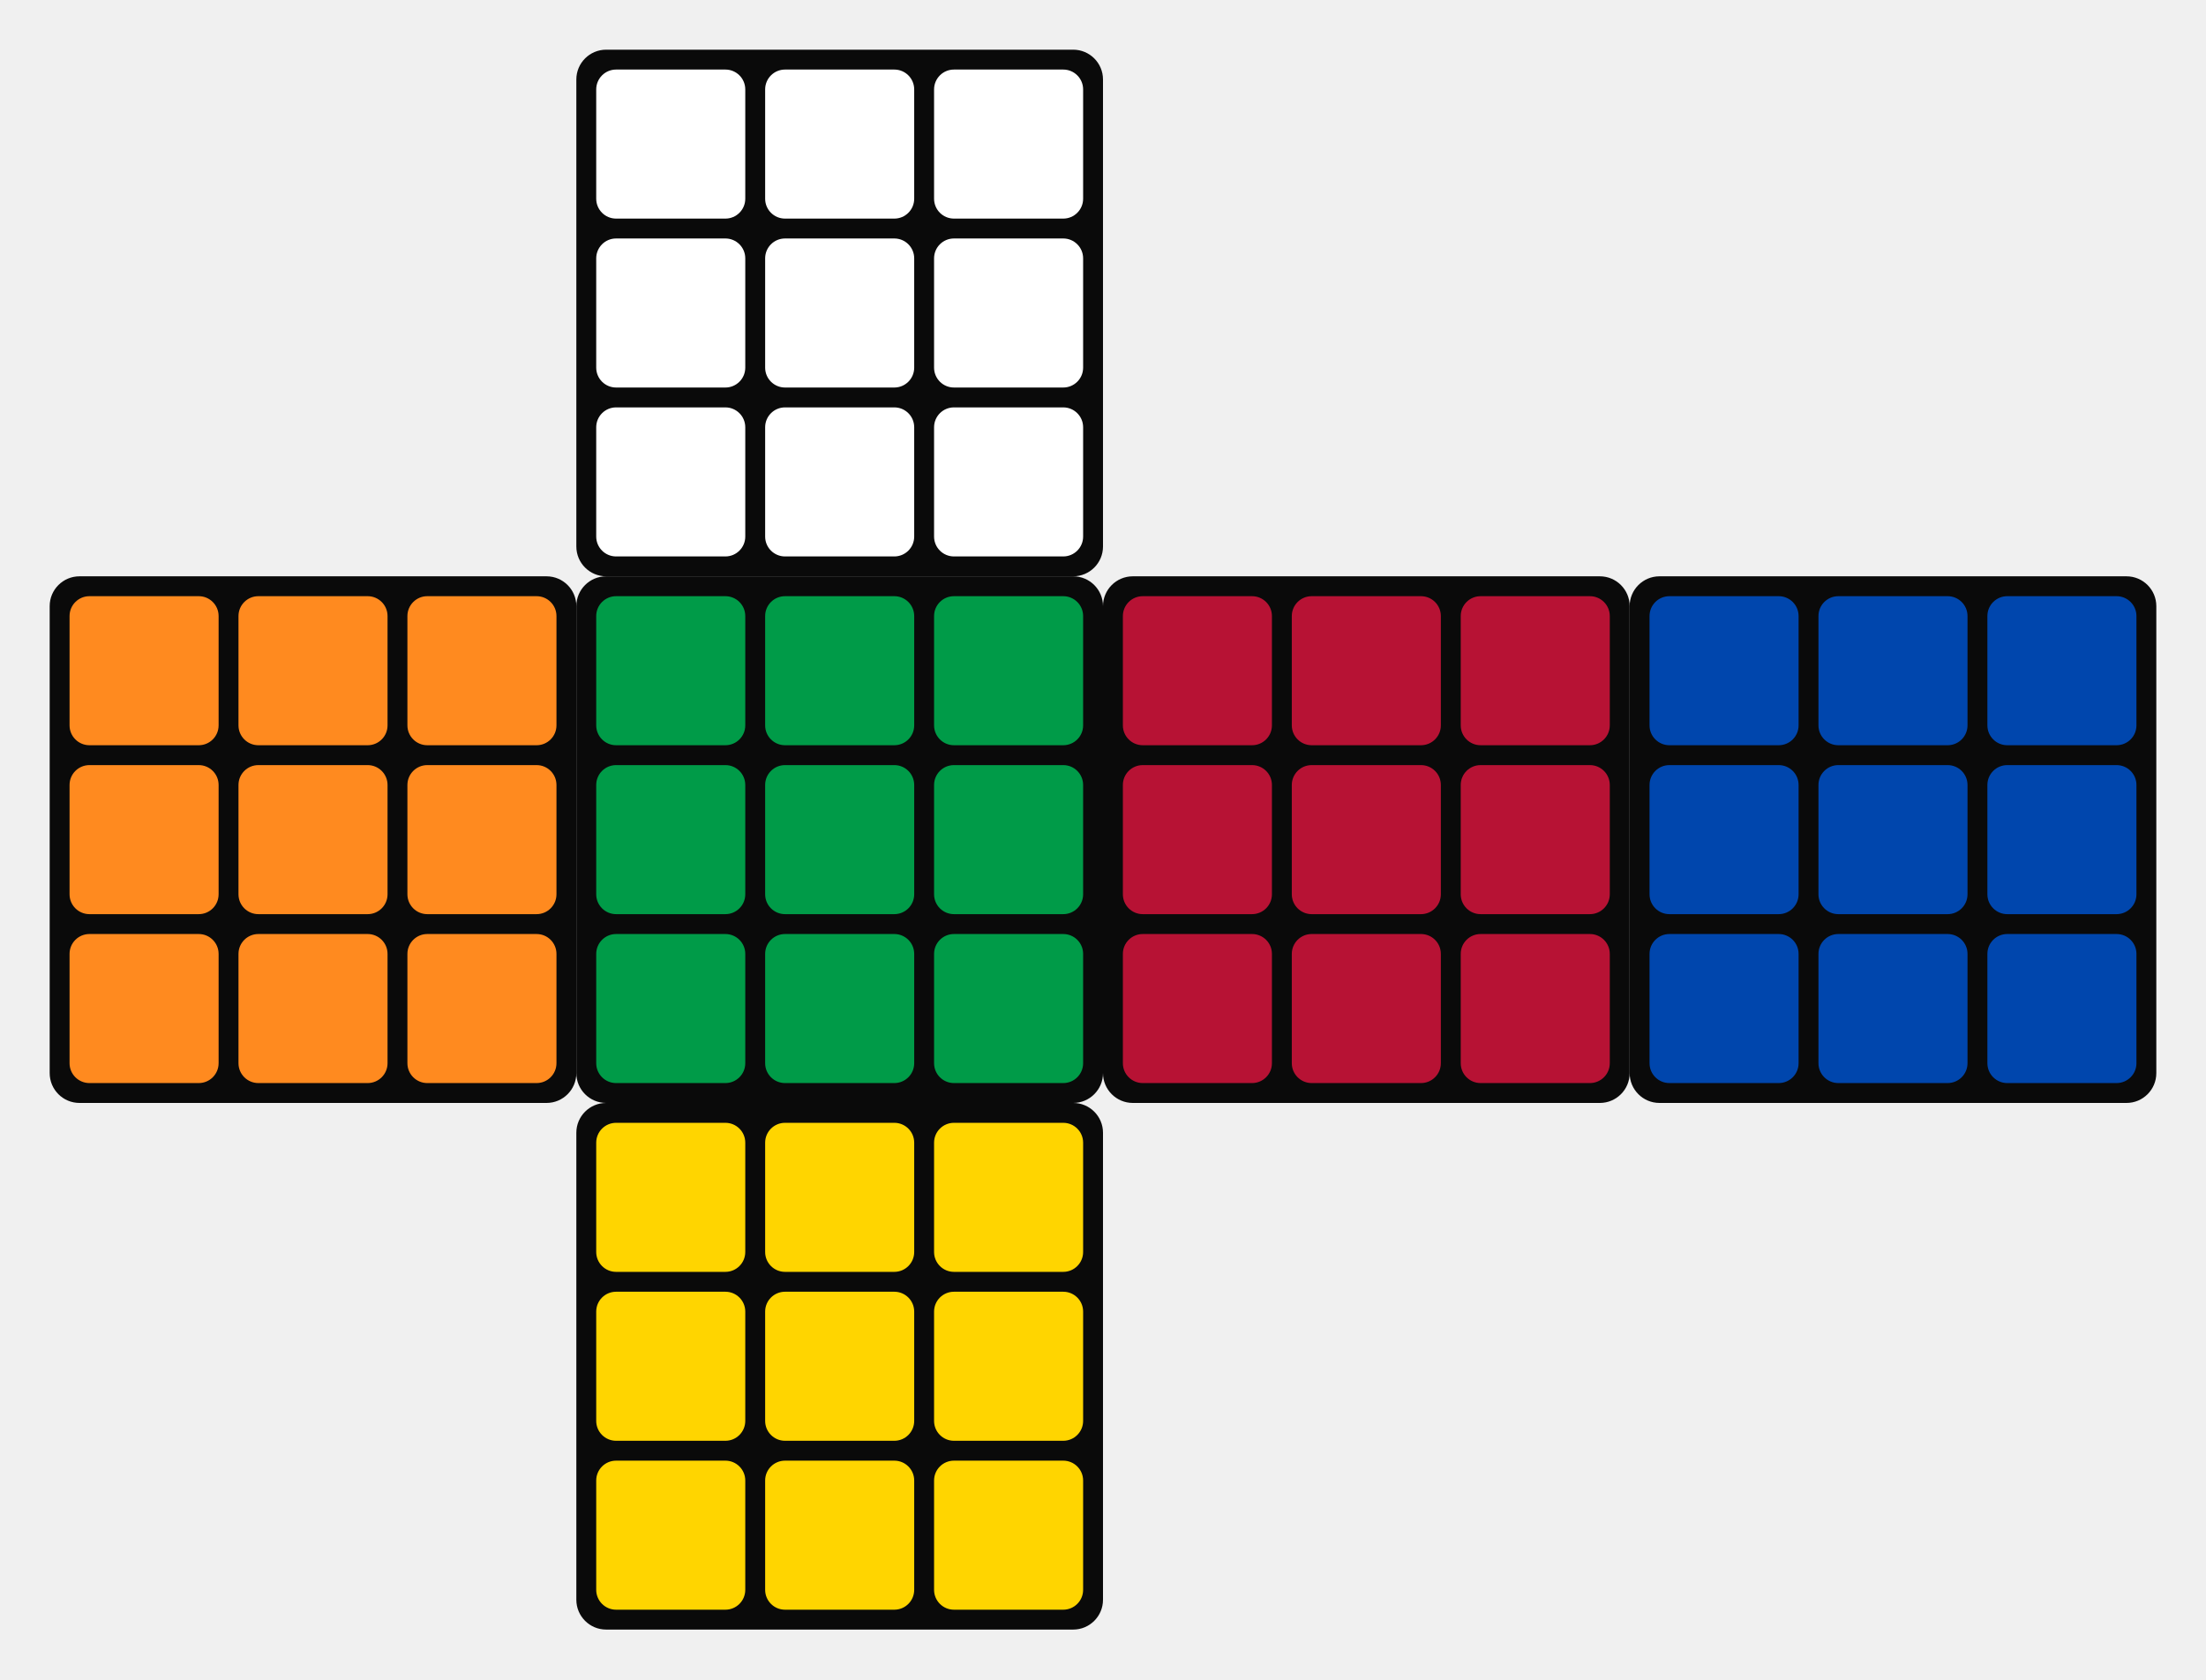
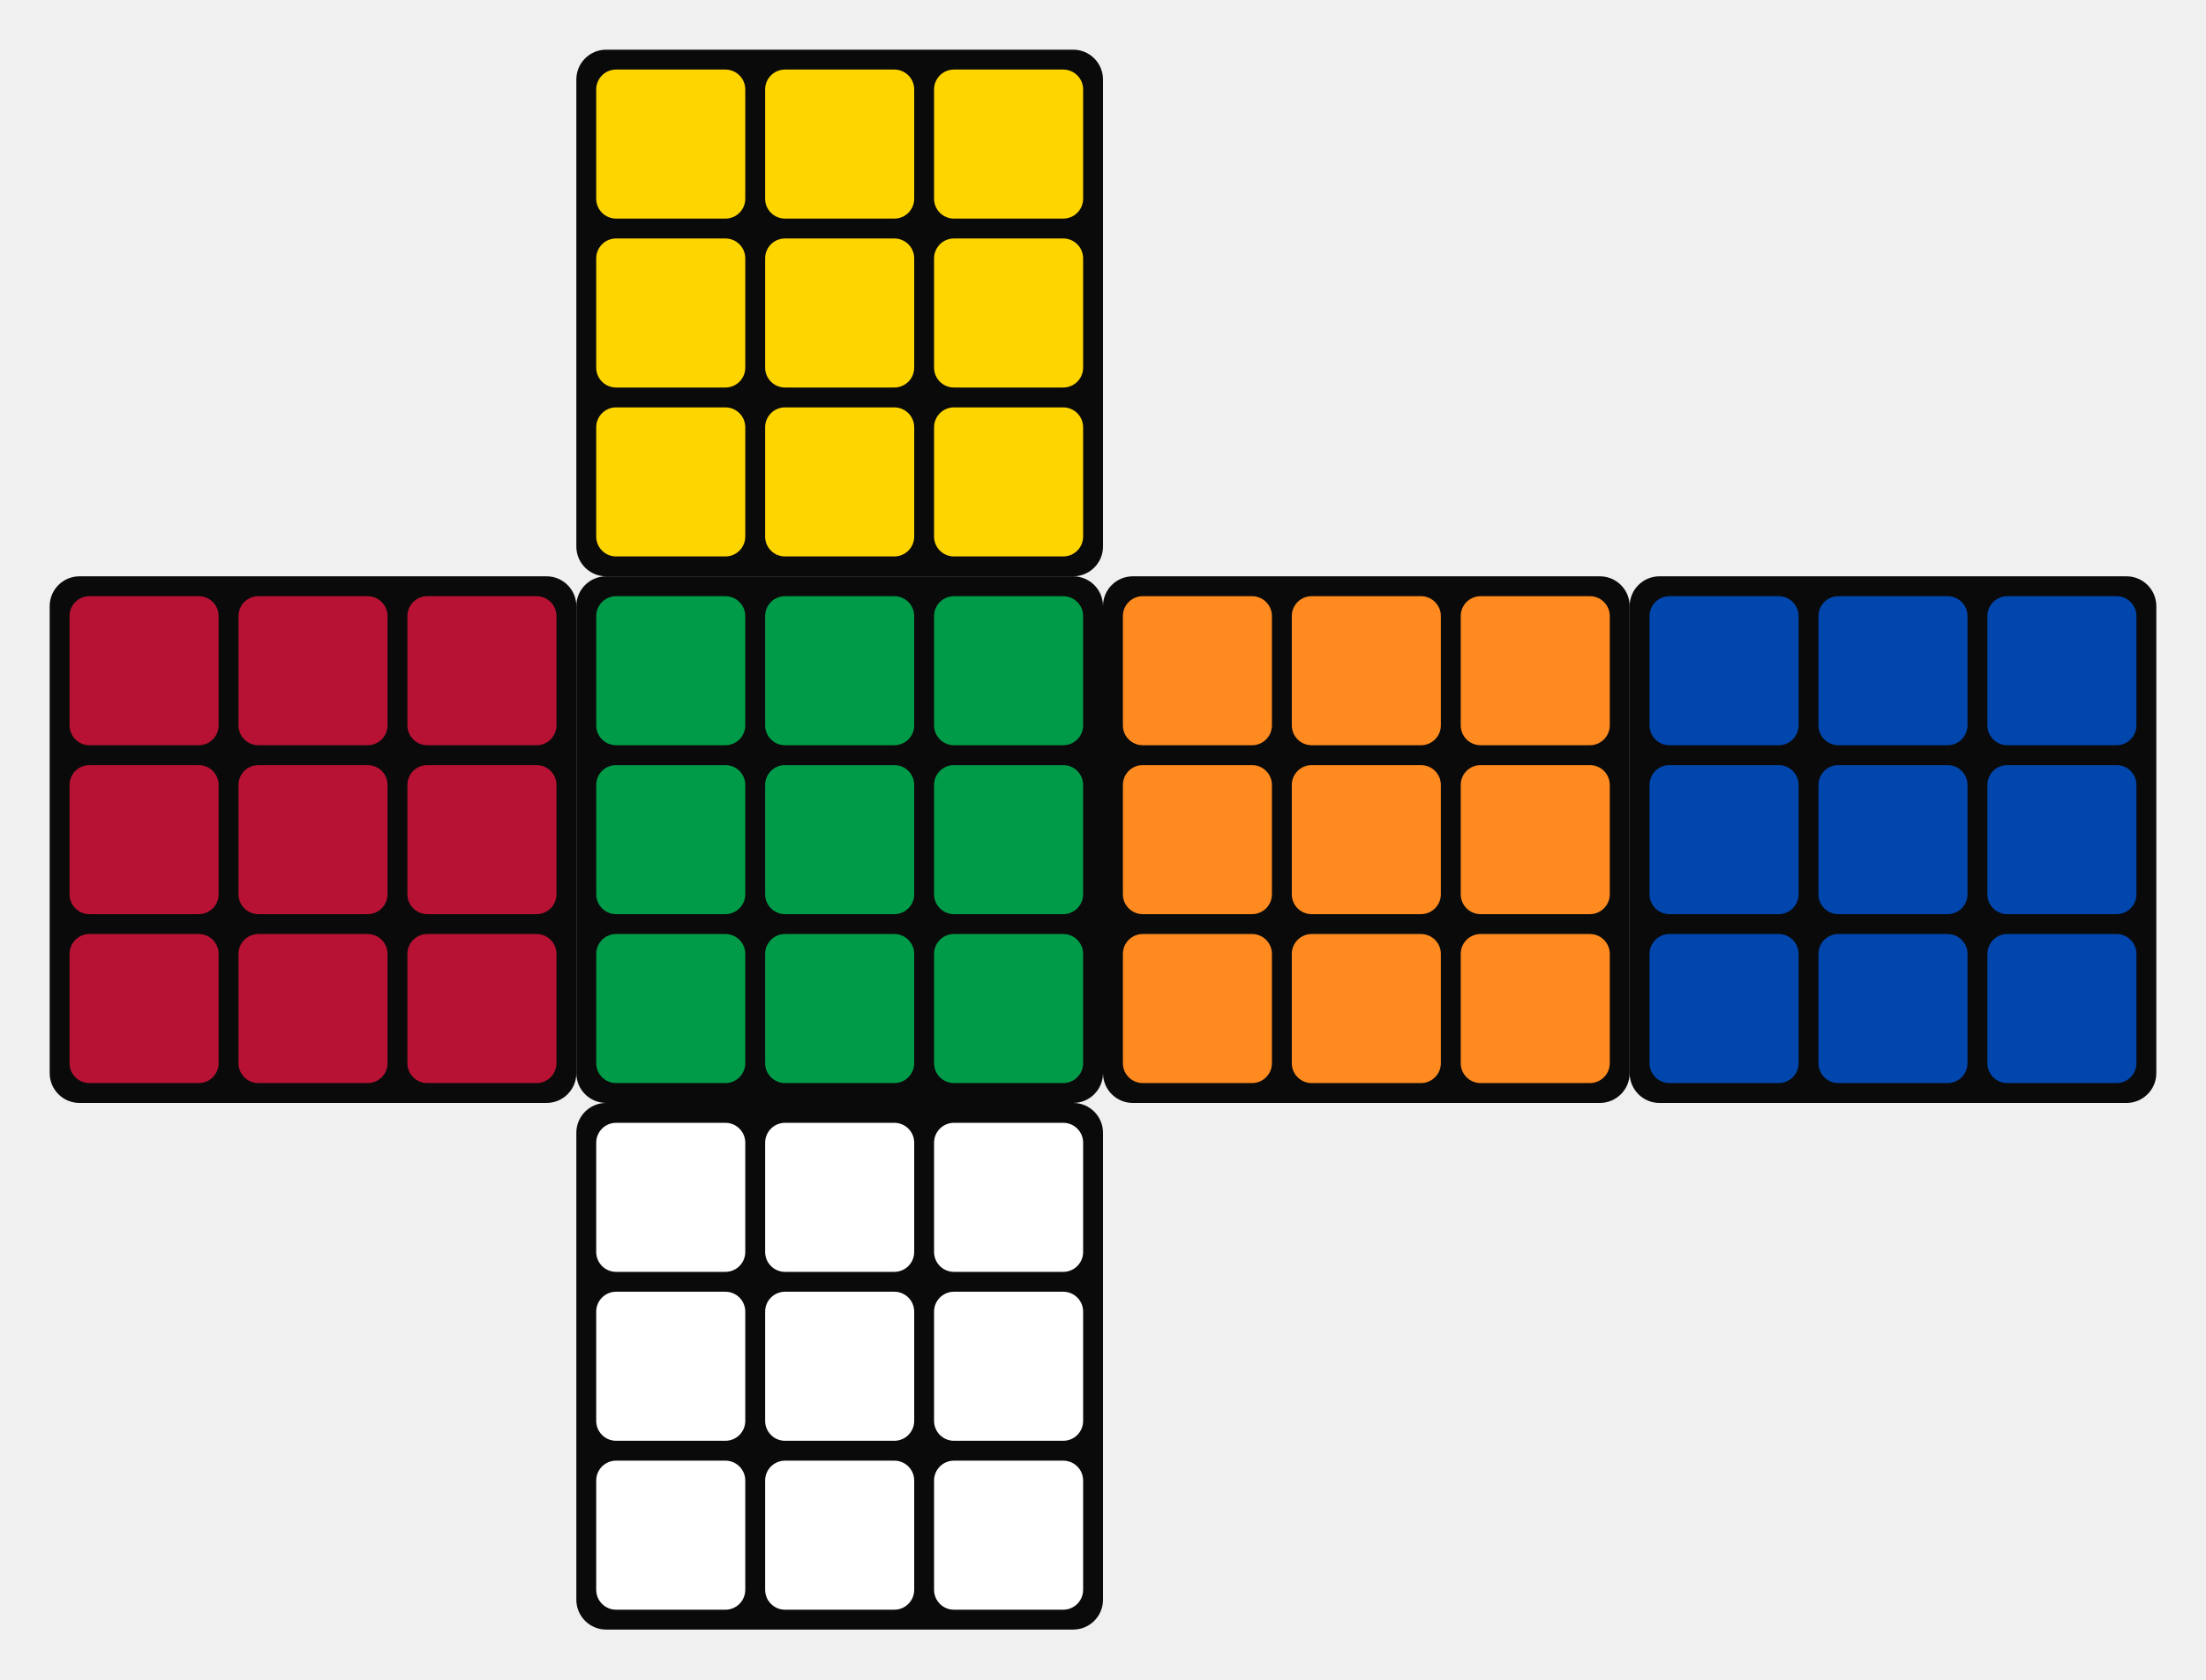
<svg xmlns="http://www.w3.org/2000/svg" width="444" height="338" viewBox="0 0 444 338" role="img" aria-label="Cubo de Rubik resuelto (desplegado)">
  <rect x="116" y="10" width="106" height="106" rx="6" fill="#0a0a0a" />
-   <rect x="120" y="14" width="30" height="30" rx="4" fill="#ffffff" />
-   <rect x="154" y="14" width="30" height="30" rx="4" fill="#ffffff" />
-   <rect x="188" y="14" width="30" height="30" rx="4" fill="#ffffff" />
-   <rect x="120" y="48" width="30" height="30" rx="4" fill="#ffffff" />
-   <rect x="154" y="48" width="30" height="30" rx="4" fill="#ffffff" />
-   <rect x="188" y="48" width="30" height="30" rx="4" fill="#ffffff" />
-   <rect x="120" y="82" width="30" height="30" rx="4" fill="#ffffff" />
-   <rect x="154" y="82" width="30" height="30" rx="4" fill="#ffffff" />
-   <rect x="188" y="82" width="30" height="30" rx="4" fill="#ffffff" />
+   <rect x="120" y="14" width="30" height="30" rx="4" fill="#ffd500" />
+   <rect x="154" y="14" width="30" height="30" rx="4" fill="#ffd500" />
+   <rect x="188" y="14" width="30" height="30" rx="4" fill="#ffd500" />
+   <rect x="120" y="48" width="30" height="30" rx="4" fill="#ffd500" />
+   <rect x="154" y="48" width="30" height="30" rx="4" fill="#ffd500" />
+   <rect x="188" y="48" width="30" height="30" rx="4" fill="#ffd500" />
+   <rect x="120" y="82" width="30" height="30" rx="4" fill="#ffd500" />
+   <rect x="154" y="82" width="30" height="30" rx="4" fill="#ffd500" />
+   <rect x="188" y="82" width="30" height="30" rx="4" fill="#ffd500" />
  <rect x="10" y="116" width="106" height="106" rx="6" fill="#0a0a0a" />
-   <rect x="14" y="120" width="30" height="30" rx="4" fill="#ff8a1f" />
-   <rect x="48" y="120" width="30" height="30" rx="4" fill="#ff8a1f" />
-   <rect x="82" y="120" width="30" height="30" rx="4" fill="#ff8a1f" />
-   <rect x="14" y="154" width="30" height="30" rx="4" fill="#ff8a1f" />
-   <rect x="48" y="154" width="30" height="30" rx="4" fill="#ff8a1f" />
-   <rect x="82" y="154" width="30" height="30" rx="4" fill="#ff8a1f" />
-   <rect x="14" y="188" width="30" height="30" rx="4" fill="#ff8a1f" />
-   <rect x="48" y="188" width="30" height="30" rx="4" fill="#ff8a1f" />
-   <rect x="82" y="188" width="30" height="30" rx="4" fill="#ff8a1f" />
+   <rect x="14" y="120" width="30" height="30" rx="4" fill="#b71234" />
+   <rect x="48" y="120" width="30" height="30" rx="4" fill="#b71234" />
+   <rect x="82" y="120" width="30" height="30" rx="4" fill="#b71234" />
+   <rect x="14" y="154" width="30" height="30" rx="4" fill="#b71234" />
+   <rect x="48" y="154" width="30" height="30" rx="4" fill="#b71234" />
+   <rect x="82" y="154" width="30" height="30" rx="4" fill="#b71234" />
+   <rect x="14" y="188" width="30" height="30" rx="4" fill="#b71234" />
+   <rect x="48" y="188" width="30" height="30" rx="4" fill="#b71234" />
+   <rect x="82" y="188" width="30" height="30" rx="4" fill="#b71234" />
  <rect x="116" y="116" width="106" height="106" rx="6" fill="#0a0a0a" />
  <rect x="120" y="120" width="30" height="30" rx="4" fill="#009b48" />
  <rect x="154" y="120" width="30" height="30" rx="4" fill="#009b48" />
  <rect x="188" y="120" width="30" height="30" rx="4" fill="#009b48" />
  <rect x="120" y="154" width="30" height="30" rx="4" fill="#009b48" />
  <rect x="154" y="154" width="30" height="30" rx="4" fill="#009b48" />
  <rect x="188" y="154" width="30" height="30" rx="4" fill="#009b48" />
  <rect x="120" y="188" width="30" height="30" rx="4" fill="#009b48" />
  <rect x="154" y="188" width="30" height="30" rx="4" fill="#009b48" />
  <rect x="188" y="188" width="30" height="30" rx="4" fill="#009b48" />
  <rect x="222" y="116" width="106" height="106" rx="6" fill="#0a0a0a" />
-   <rect x="226" y="120" width="30" height="30" rx="4" fill="#b71234" />
-   <rect x="260" y="120" width="30" height="30" rx="4" fill="#b71234" />
-   <rect x="294" y="120" width="30" height="30" rx="4" fill="#b71234" />
-   <rect x="226" y="154" width="30" height="30" rx="4" fill="#b71234" />
-   <rect x="260" y="154" width="30" height="30" rx="4" fill="#b71234" />
-   <rect x="294" y="154" width="30" height="30" rx="4" fill="#b71234" />
-   <rect x="226" y="188" width="30" height="30" rx="4" fill="#b71234" />
-   <rect x="260" y="188" width="30" height="30" rx="4" fill="#b71234" />
-   <rect x="294" y="188" width="30" height="30" rx="4" fill="#b71234" />
+   <rect x="226" y="120" width="30" height="30" rx="4" fill="#ff8a1f" />
+   <rect x="260" y="120" width="30" height="30" rx="4" fill="#ff8a1f" />
+   <rect x="294" y="120" width="30" height="30" rx="4" fill="#ff8a1f" />
+   <rect x="226" y="154" width="30" height="30" rx="4" fill="#ff8a1f" />
+   <rect x="260" y="154" width="30" height="30" rx="4" fill="#ff8a1f" />
+   <rect x="294" y="154" width="30" height="30" rx="4" fill="#ff8a1f" />
+   <rect x="226" y="188" width="30" height="30" rx="4" fill="#ff8a1f" />
+   <rect x="260" y="188" width="30" height="30" rx="4" fill="#ff8a1f" />
+   <rect x="294" y="188" width="30" height="30" rx="4" fill="#ff8a1f" />
  <rect x="328" y="116" width="106" height="106" rx="6" fill="#0a0a0a" />
  <rect x="332" y="120" width="30" height="30" rx="4" fill="#0046ad" />
  <rect x="366" y="120" width="30" height="30" rx="4" fill="#0046ad" />
  <rect x="400" y="120" width="30" height="30" rx="4" fill="#0046ad" />
  <rect x="332" y="154" width="30" height="30" rx="4" fill="#0046ad" />
  <rect x="366" y="154" width="30" height="30" rx="4" fill="#0046ad" />
  <rect x="400" y="154" width="30" height="30" rx="4" fill="#0046ad" />
  <rect x="332" y="188" width="30" height="30" rx="4" fill="#0046ad" />
  <rect x="366" y="188" width="30" height="30" rx="4" fill="#0046ad" />
  <rect x="400" y="188" width="30" height="30" rx="4" fill="#0046ad" />
  <rect x="116" y="222" width="106" height="106" rx="6" fill="#0a0a0a" />
-   <rect x="120" y="226" width="30" height="30" rx="4" fill="#ffd500" />
-   <rect x="154" y="226" width="30" height="30" rx="4" fill="#ffd500" />
-   <rect x="188" y="226" width="30" height="30" rx="4" fill="#ffd500" />
-   <rect x="120" y="260" width="30" height="30" rx="4" fill="#ffd500" />
-   <rect x="154" y="260" width="30" height="30" rx="4" fill="#ffd500" />
-   <rect x="188" y="260" width="30" height="30" rx="4" fill="#ffd500" />
-   <rect x="120" y="294" width="30" height="30" rx="4" fill="#ffd500" />
-   <rect x="154" y="294" width="30" height="30" rx="4" fill="#ffd500" />
-   <rect x="188" y="294" width="30" height="30" rx="4" fill="#ffd500" />
+   <rect x="120" y="226" width="30" height="30" rx="4" fill="#ffffff" />
+   <rect x="154" y="226" width="30" height="30" rx="4" fill="#ffffff" />
+   <rect x="188" y="226" width="30" height="30" rx="4" fill="#ffffff" />
+   <rect x="120" y="260" width="30" height="30" rx="4" fill="#ffffff" />
+   <rect x="154" y="260" width="30" height="30" rx="4" fill="#ffffff" />
+   <rect x="188" y="260" width="30" height="30" rx="4" fill="#ffffff" />
+   <rect x="120" y="294" width="30" height="30" rx="4" fill="#ffffff" />
+   <rect x="154" y="294" width="30" height="30" rx="4" fill="#ffffff" />
+   <rect x="188" y="294" width="30" height="30" rx="4" fill="#ffffff" />
</svg>
